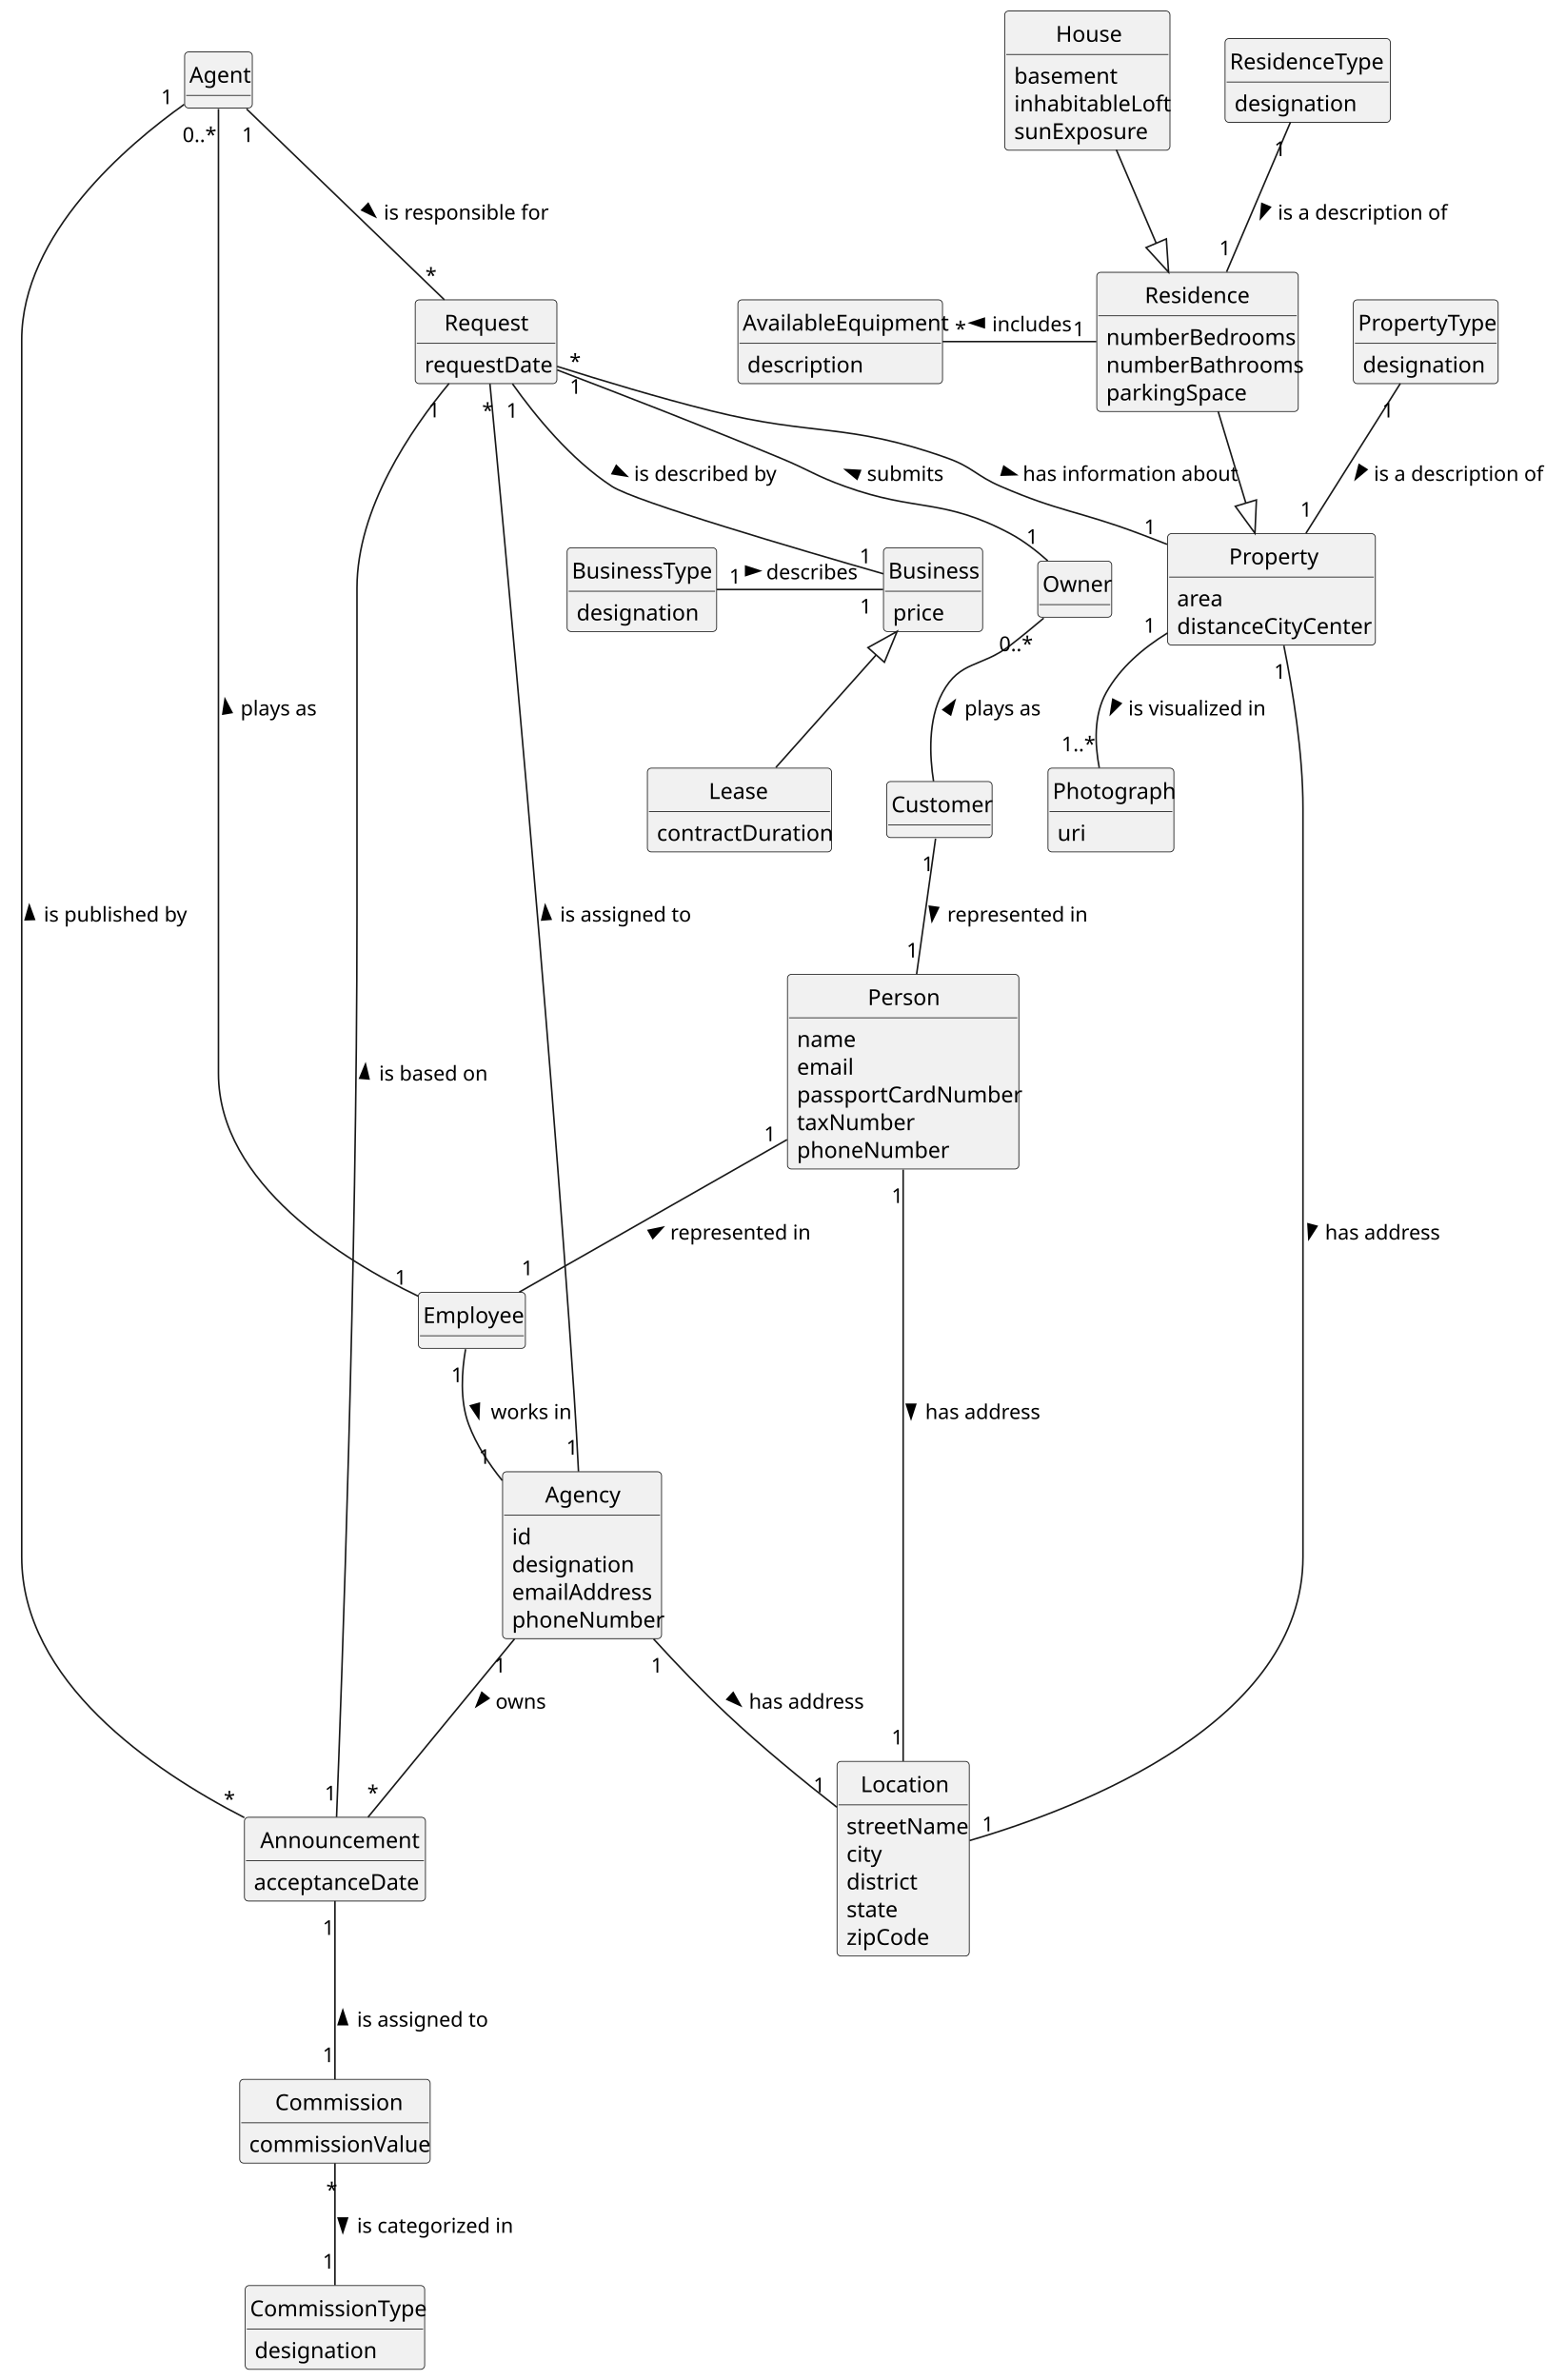
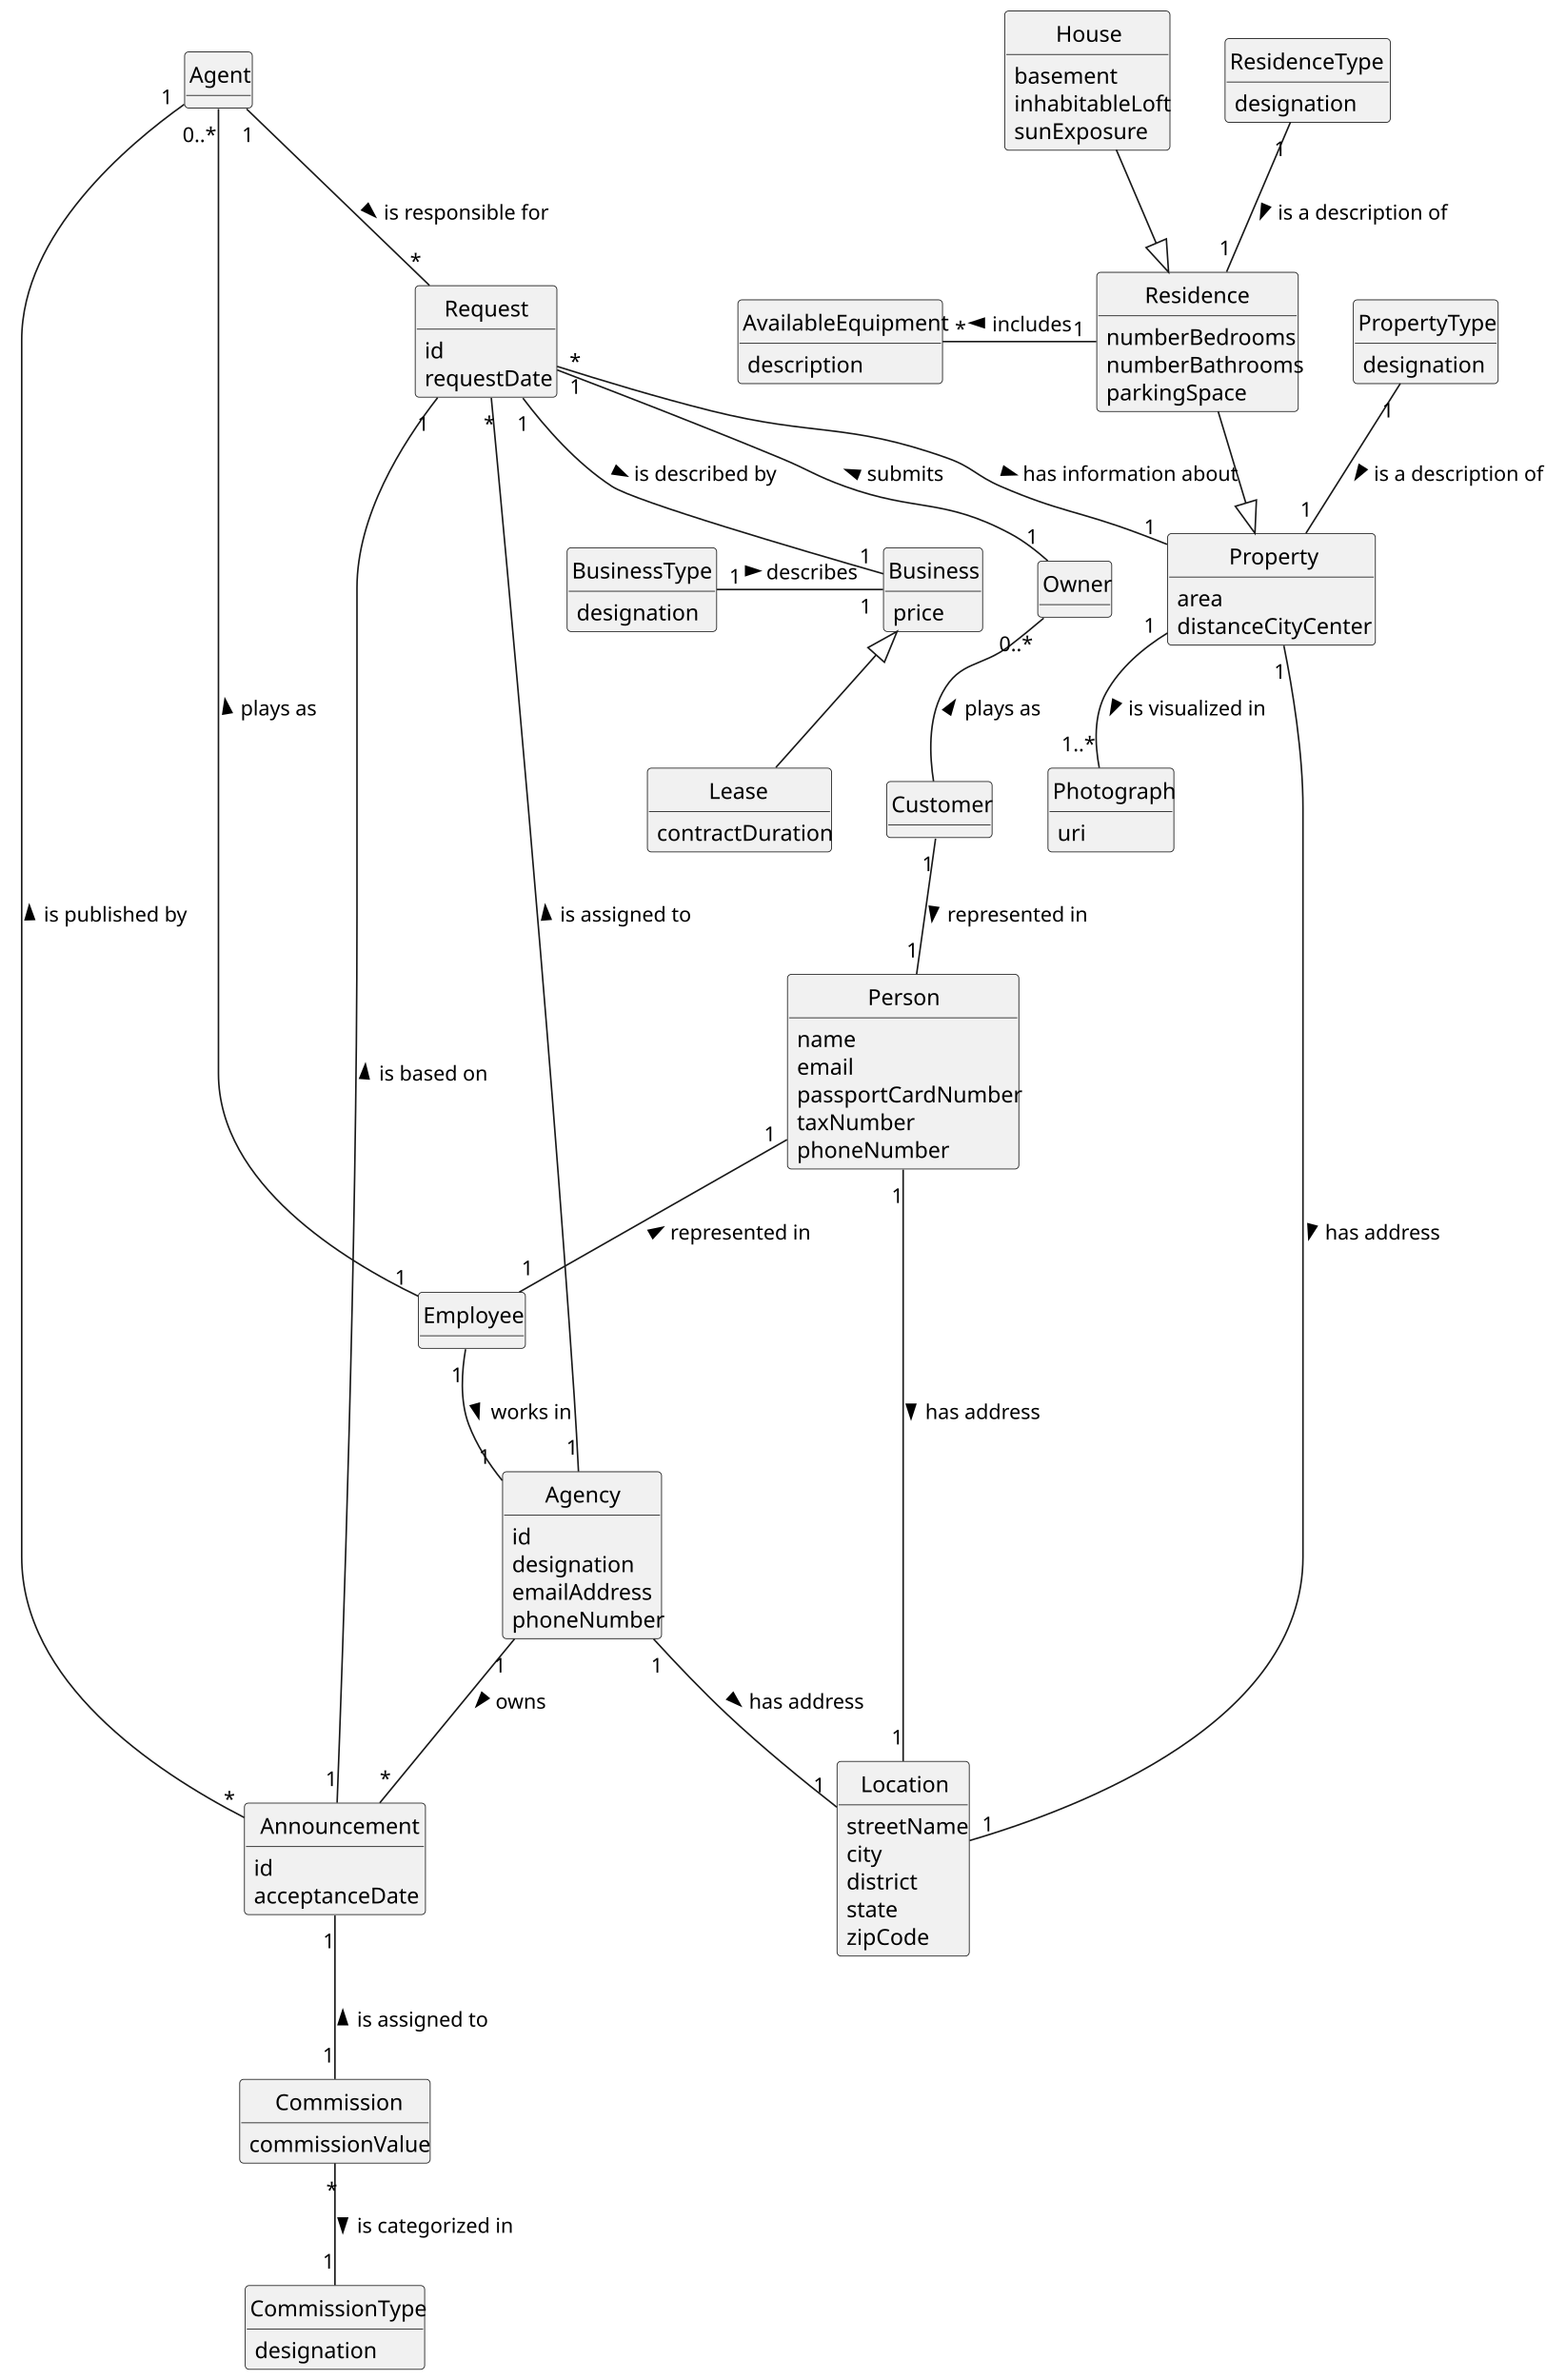
<svg xmlns="http://www.w3.org/2000/svg" contentStyleType="text/css" height="1512px" preserveAspectRatio="none" style="width:982px;height:1512px;background:#FFFFFF;" version="1.1" viewBox="0 0 982 1512" width="982px" zoomAndPan="magnify">
  <defs />
  <g>
    <g id="elem_Agency">
      <rect codeLine="10" fill="#F1F1F1" height="106.047" id="Agency" rx="2.5" ry="2.5" style="stroke:#181818;stroke-width:0.5;" width="101" x="319.295" y="935" />
      <text fill="#000000" font-family="sans-serif" font-size="14" lengthAdjust="spacing" textLength="47" x="346.295" y="954.533">Agency</text>
      <line style="stroke:#181818;stroke-width:0.5;" x1="320.295" x2="419.295" y1="962.609" y2="962.609" />
      <text fill="#000000" font-family="sans-serif" font-size="14" lengthAdjust="spacing" textLength="11" x="325.295" y="981.143">id</text>
      <text fill="#000000" font-family="sans-serif" font-size="14" lengthAdjust="spacing" textLength="73" x="325.295" y="998.752">designation</text>
      <text fill="#000000" font-family="sans-serif" font-size="14" lengthAdjust="spacing" textLength="85" x="325.295" y="1016.361">emailAddress</text>
      <text fill="#000000" font-family="sans-serif" font-size="14" lengthAdjust="spacing" textLength="89" x="325.295" y="1033.971">phoneNumber</text>
    </g>
    <g id="elem_Employee">
      <rect codeLine="17" fill="#F1F1F1" height="35.609" id="Employee" rx="2.5" ry="2.5" style="stroke:#181818;stroke-width:0.5;" width="68" x="265.795" y="821" />
      <text fill="#000000" font-family="sans-serif" font-size="14" lengthAdjust="spacing" textLength="62" x="268.795" y="840.533">Employee</text>
      <line style="stroke:#181818;stroke-width:0.5;" x1="266.795" x2="332.795" y1="848.609" y2="848.609" />
    </g>
    <g id="elem_Person">
      <rect codeLine="20" fill="#F1F1F1" height="123.656" id="Person" rx="2.5" ry="2.5" style="stroke:#181818;stroke-width:0.5;" width="147" x="500.295" y="619" />
      <text fill="#000000" font-family="sans-serif" font-size="14" lengthAdjust="spacing" textLength="45" x="551.295" y="638.533">Person</text>
      <line style="stroke:#181818;stroke-width:0.5;" x1="501.295" x2="646.295" y1="646.609" y2="646.609" />
      <text fill="#000000" font-family="sans-serif" font-size="14" lengthAdjust="spacing" textLength="35" x="506.295" y="665.143">name</text>
      <text fill="#000000" font-family="sans-serif" font-size="14" lengthAdjust="spacing" textLength="33" x="506.295" y="682.752">email</text>
      <text fill="#000000" font-family="sans-serif" font-size="14" lengthAdjust="spacing" textLength="135" x="506.295" y="700.361">passportCardNumber</text>
      <text fill="#000000" font-family="sans-serif" font-size="14" lengthAdjust="spacing" textLength="67" x="506.295" y="717.971">taxNumber</text>
      <text fill="#000000" font-family="sans-serif" font-size="14" lengthAdjust="spacing" textLength="89" x="506.295" y="735.58">phoneNumber</text>
    </g>
    <g id="elem_Owner">
      <rect codeLine="28" fill="#F1F1F1" height="35.609" id="Owner" rx="2.5" ry="2.5" style="stroke:#181818;stroke-width:0.5;" width="47" x="659.295" y="356.5" />
      <text fill="#000000" font-family="sans-serif" font-size="14" lengthAdjust="spacing" textLength="41" x="662.295" y="376.033">Owner</text>
      <line style="stroke:#181818;stroke-width:0.5;" x1="660.295" x2="705.295" y1="384.109" y2="384.109" />
    </g>
    <g id="elem_Agent">
      <rect codeLine="31" fill="#F1F1F1" height="35.609" id="Agent" rx="2.5" ry="2.5" style="stroke:#181818;stroke-width:0.5;" width="43" x="117.295" y="33" />
      <text fill="#000000" font-family="sans-serif" font-size="14" lengthAdjust="spacing" textLength="37" x="120.295" y="52.533">Agent</text>
      <line style="stroke:#181818;stroke-width:0.5;" x1="118.295" x2="159.295" y1="60.609" y2="60.609" />
    </g>
    <g id="elem_Announcement">
-       <rect codeLine="36" fill="#F1F1F1" height="53.219" id="Announcement" rx="2.5" ry="2.5" style="stroke:#181818;stroke-width:0.5;" width="115" x="155.295" y="1154.5" />
-       <text fill="#000000" font-family="sans-serif" font-size="14" lengthAdjust="spacing" textLength="95" x="165.295" y="1174.033">Announcement</text>
-       <line style="stroke:#181818;stroke-width:0.5;" x1="156.295" x2="269.295" y1="1182.109" y2="1182.109" />
-       <text fill="#000000" font-family="sans-serif" font-size="14" lengthAdjust="spacing" textLength="103" x="161.295" y="1200.643">acceptanceDate</text>
+       <rect codeLine="36" fill="#F1F1F1" height="70.828" id="Announcement" rx="2.5" ry="2.5" style="stroke:#181818;stroke-width:0.5;" width="115" x="155.295" y="1145.5" />
+       <text fill="#000000" font-family="sans-serif" font-size="14" lengthAdjust="spacing" textLength="95" x="165.295" y="1165.033">Announcement</text>
+       <line style="stroke:#181818;stroke-width:0.5;" x1="156.295" x2="269.295" y1="1173.109" y2="1173.109" />
+       <text fill="#000000" font-family="sans-serif" font-size="14" lengthAdjust="spacing" textLength="11" x="161.295" y="1191.643">id</text>
+       <text fill="#000000" font-family="sans-serif" font-size="14" lengthAdjust="spacing" textLength="103" x="161.295" y="1209.252">acceptanceDate</text>
    </g>
    <g id="elem_Property">
-       <rect codeLine="41" fill="#F1F1F1" height="70.828" id="Property" rx="2.5" ry="2.5" style="stroke:#181818;stroke-width:0.5;" width="132" x="741.795" y="339" />
+       <rect codeLine="42" fill="#F1F1F1" height="70.828" id="Property" rx="2.5" ry="2.5" style="stroke:#181818;stroke-width:0.5;" width="132" x="741.795" y="339" />
      <text fill="#000000" font-family="sans-serif" font-size="14" lengthAdjust="spacing" textLength="54" x="780.795" y="358.533">Property</text>
      <line style="stroke:#181818;stroke-width:0.5;" x1="742.795" x2="872.795" y1="366.609" y2="366.609" />
      <text fill="#000000" font-family="sans-serif" font-size="14" lengthAdjust="spacing" textLength="29" x="747.795" y="385.143">area</text>
      <text fill="#000000" font-family="sans-serif" font-size="14" lengthAdjust="spacing" textLength="120" x="747.795" y="402.752">distanceCityCenter</text>
    </g>
    <g id="elem_Residence">
-       <rect codeLine="46" fill="#F1F1F1" height="88.438" id="Residence" rx="2.5" ry="2.5" style="stroke:#181818;stroke-width:0.5;" width="128" x="696.795" y="173" />
+       <rect codeLine="47" fill="#F1F1F1" height="88.438" id="Residence" rx="2.5" ry="2.5" style="stroke:#181818;stroke-width:0.5;" width="128" x="696.795" y="173" />
      <text fill="#000000" font-family="sans-serif" font-size="14" lengthAdjust="spacing" textLength="67" x="727.295" y="192.533">Residence</text>
      <line style="stroke:#181818;stroke-width:0.5;" x1="697.795" x2="823.795" y1="200.609" y2="200.609" />
      <text fill="#000000" font-family="sans-serif" font-size="14" lengthAdjust="spacing" textLength="112" x="702.795" y="219.143">numberBedrooms</text>
      <text fill="#000000" font-family="sans-serif" font-size="14" lengthAdjust="spacing" textLength="116" x="702.795" y="236.752">numberBathrooms</text>
      <text fill="#000000" font-family="sans-serif" font-size="14" lengthAdjust="spacing" textLength="87" x="702.795" y="254.361">parkingSpace</text>
    </g>
    <g id="elem_AvailableEquipment">
-       <rect codeLine="52" fill="#F1F1F1" height="53.219" id="AvailableEquipment" rx="2.5" ry="2.5" style="stroke:#181818;stroke-width:0.5;" width="130" x="468.795" y="190.5" />
+       <rect codeLine="53" fill="#F1F1F1" height="53.219" id="AvailableEquipment" rx="2.5" ry="2.5" style="stroke:#181818;stroke-width:0.5;" width="130" x="468.795" y="190.5" />
      <text fill="#000000" font-family="sans-serif" font-size="14" lengthAdjust="spacing" textLength="124" x="471.795" y="210.033">AvailableEquipment</text>
      <line style="stroke:#181818;stroke-width:0.5;" x1="469.795" x2="597.795" y1="218.109" y2="218.109" />
      <text fill="#000000" font-family="sans-serif" font-size="14" lengthAdjust="spacing" textLength="69" x="474.795" y="236.643">description</text>
    </g>
    <g id="elem_House">
-       <rect codeLine="56" fill="#F1F1F1" height="88.438" id="House" rx="2.5" ry="2.5" style="stroke:#181818;stroke-width:0.5;" width="105" x="638.295" y="7" />
+       <rect codeLine="57" fill="#F1F1F1" height="88.438" id="House" rx="2.5" ry="2.5" style="stroke:#181818;stroke-width:0.5;" width="105" x="638.295" y="7" />
      <text fill="#000000" font-family="sans-serif" font-size="14" lengthAdjust="spacing" textLength="40" x="670.795" y="26.533">House</text>
      <line style="stroke:#181818;stroke-width:0.5;" x1="639.295" x2="742.295" y1="34.609" y2="34.609" />
      <text fill="#000000" font-family="sans-serif" font-size="14" lengthAdjust="spacing" textLength="62" x="644.295" y="53.143">basement</text>
      <text fill="#000000" font-family="sans-serif" font-size="14" lengthAdjust="spacing" textLength="93" x="644.295" y="70.752">inhabitableLoft</text>
      <text fill="#000000" font-family="sans-serif" font-size="14" lengthAdjust="spacing" textLength="82" x="644.295" y="88.361">sunExposure</text>
    </g>
    <g id="elem_PropertyType">
-       <rect codeLine="62" fill="#F1F1F1" height="53.219" id="PropertyType" rx="2.5" ry="2.5" style="stroke:#181818;stroke-width:0.5;" width="92" x="859.795" y="190.5" />
+       <rect codeLine="63" fill="#F1F1F1" height="53.219" id="PropertyType" rx="2.5" ry="2.5" style="stroke:#181818;stroke-width:0.5;" width="92" x="859.795" y="190.5" />
      <text fill="#000000" font-family="sans-serif" font-size="14" lengthAdjust="spacing" textLength="86" x="862.795" y="210.033">PropertyType</text>
      <line style="stroke:#181818;stroke-width:0.5;" x1="860.795" x2="950.795" y1="218.109" y2="218.109" />
      <text fill="#000000" font-family="sans-serif" font-size="14" lengthAdjust="spacing" textLength="73" x="865.795" y="236.643">designation</text>
    </g>
    <g id="elem_ResidenceType">
-       <rect codeLine="66" fill="#F1F1F1" height="53.219" id="ResidenceType" rx="2.5" ry="2.5" style="stroke:#181818;stroke-width:0.5;" width="105" x="778.295" y="24.5" />
+       <rect codeLine="67" fill="#F1F1F1" height="53.219" id="ResidenceType" rx="2.5" ry="2.5" style="stroke:#181818;stroke-width:0.5;" width="105" x="778.295" y="24.5" />
      <text fill="#000000" font-family="sans-serif" font-size="14" lengthAdjust="spacing" textLength="99" x="781.295" y="44.033">ResidenceType</text>
      <line style="stroke:#181818;stroke-width:0.5;" x1="779.295" x2="882.295" y1="52.109" y2="52.109" />
      <text fill="#000000" font-family="sans-serif" font-size="14" lengthAdjust="spacing" textLength="73" x="784.295" y="70.643">designation</text>
    </g>
    <g id="elem_Photograph">
-       <rect codeLine="70" fill="#F1F1F1" height="53.219" id="Photograph" rx="2.5" ry="2.5" style="stroke:#181818;stroke-width:0.5;" width="80" x="665.795" y="488" />
+       <rect codeLine="71" fill="#F1F1F1" height="53.219" id="Photograph" rx="2.5" ry="2.5" style="stroke:#181818;stroke-width:0.5;" width="80" x="665.795" y="488" />
      <text fill="#000000" font-family="sans-serif" font-size="14" lengthAdjust="spacing" textLength="74" x="668.795" y="507.533">Photograph</text>
      <line style="stroke:#181818;stroke-width:0.5;" x1="666.795" x2="744.795" y1="515.609" y2="515.609" />
      <text fill="#000000" font-family="sans-serif" font-size="14" lengthAdjust="spacing" textLength="16" x="671.795" y="534.143">uri</text>
    </g>
    <g id="elem_Location">
-       <rect codeLine="74" fill="#F1F1F1" height="123.656" id="Location" rx="2.5" ry="2.5" style="stroke:#181818;stroke-width:0.5;" width="84" x="531.795" y="1119" />
+       <rect codeLine="75" fill="#F1F1F1" height="123.656" id="Location" rx="2.5" ry="2.5" style="stroke:#181818;stroke-width:0.5;" width="84" x="531.795" y="1119" />
      <text fill="#000000" font-family="sans-serif" font-size="14" lengthAdjust="spacing" textLength="54" x="546.795" y="1138.533">Location</text>
      <line style="stroke:#181818;stroke-width:0.5;" x1="532.795" x2="614.795" y1="1146.609" y2="1146.609" />
      <text fill="#000000" font-family="sans-serif" font-size="14" lengthAdjust="spacing" textLength="72" x="537.795" y="1165.143">streetName</text>
      <text fill="#000000" font-family="sans-serif" font-size="14" lengthAdjust="spacing" textLength="21" x="537.795" y="1182.752">city</text>
      <text fill="#000000" font-family="sans-serif" font-size="14" lengthAdjust="spacing" textLength="41" x="537.795" y="1200.361">district</text>
      <text fill="#000000" font-family="sans-serif" font-size="14" lengthAdjust="spacing" textLength="31" x="537.795" y="1217.971">state</text>
      <text fill="#000000" font-family="sans-serif" font-size="14" lengthAdjust="spacing" textLength="51" x="537.795" y="1235.58">zipCode</text>
    </g>
    <g id="elem_Business">
-       <rect codeLine="82" fill="#F1F1F1" height="53.219" id="Business" rx="2.5" ry="2.5" style="stroke:#181818;stroke-width:0.5;" width="63" x="561.295" y="348" />
+       <rect codeLine="83" fill="#F1F1F1" height="53.219" id="Business" rx="2.5" ry="2.5" style="stroke:#181818;stroke-width:0.5;" width="63" x="561.295" y="348" />
      <text fill="#000000" font-family="sans-serif" font-size="14" lengthAdjust="spacing" textLength="57" x="564.295" y="367.533">Business</text>
      <line style="stroke:#181818;stroke-width:0.5;" x1="562.295" x2="623.295" y1="375.609" y2="375.609" />
      <text fill="#000000" font-family="sans-serif" font-size="14" lengthAdjust="spacing" textLength="31" x="567.295" y="394.143">price</text>
    </g>
    <g id="elem_BusinessType">
-       <rect codeLine="86" fill="#F1F1F1" height="53.219" id="BusinessType" rx="2.5" ry="2.5" style="stroke:#181818;stroke-width:0.5;" width="95" x="360.295" y="348" />
+       <rect codeLine="87" fill="#F1F1F1" height="53.219" id="BusinessType" rx="2.5" ry="2.5" style="stroke:#181818;stroke-width:0.5;" width="95" x="360.295" y="348" />
      <text fill="#000000" font-family="sans-serif" font-size="14" lengthAdjust="spacing" textLength="89" x="363.295" y="367.533">BusinessType</text>
      <line style="stroke:#181818;stroke-width:0.5;" x1="361.295" x2="454.295" y1="375.609" y2="375.609" />
      <text fill="#000000" font-family="sans-serif" font-size="14" lengthAdjust="spacing" textLength="73" x="366.295" y="394.143">designation</text>
    </g>
    <g id="elem_Lease">
-       <rect codeLine="90" fill="#F1F1F1" height="53.219" id="Lease" rx="2.5" ry="2.5" style="stroke:#181818;stroke-width:0.5;" width="117" x="411.295" y="488" />
+       <rect codeLine="91" fill="#F1F1F1" height="53.219" id="Lease" rx="2.5" ry="2.5" style="stroke:#181818;stroke-width:0.5;" width="117" x="411.295" y="488" />
      <text fill="#000000" font-family="sans-serif" font-size="14" lengthAdjust="spacing" textLength="39" x="450.295" y="507.533">Lease</text>
      <line style="stroke:#181818;stroke-width:0.5;" x1="412.295" x2="527.295" y1="515.609" y2="515.609" />
      <text fill="#000000" font-family="sans-serif" font-size="14" lengthAdjust="spacing" textLength="105" x="417.295" y="534.143">contractDuration</text>
    </g>
    <g id="elem_Commission">
-       <rect codeLine="94" fill="#F1F1F1" height="53.219" id="Commission" rx="2.5" ry="2.5" style="stroke:#181818;stroke-width:0.5;" width="121" x="152.295" y="1321" />
+       <rect codeLine="95" fill="#F1F1F1" height="53.219" id="Commission" rx="2.5" ry="2.5" style="stroke:#181818;stroke-width:0.5;" width="121" x="152.295" y="1321" />
      <text fill="#000000" font-family="sans-serif" font-size="14" lengthAdjust="spacing" textLength="76" x="174.795" y="1340.533">Commission</text>
      <line style="stroke:#181818;stroke-width:0.5;" x1="153.295" x2="272.295" y1="1348.609" y2="1348.609" />
      <text fill="#000000" font-family="sans-serif" font-size="14" lengthAdjust="spacing" textLength="109" x="158.295" y="1367.143">commissionValue</text>
    </g>
    <g id="elem_CommissionType">
-       <rect codeLine="98" fill="#F1F1F1" height="53.219" id="CommissionType" rx="2.5" ry="2.5" style="stroke:#181818;stroke-width:0.5;" width="114" x="155.795" y="1452" />
+       <rect codeLine="99" fill="#F1F1F1" height="53.219" id="CommissionType" rx="2.5" ry="2.5" style="stroke:#181818;stroke-width:0.5;" width="114" x="155.795" y="1452" />
      <text fill="#000000" font-family="sans-serif" font-size="14" lengthAdjust="spacing" textLength="108" x="158.795" y="1471.533">CommissionType</text>
      <line style="stroke:#181818;stroke-width:0.5;" x1="156.795" x2="268.795" y1="1479.609" y2="1479.609" />
      <text fill="#000000" font-family="sans-serif" font-size="14" lengthAdjust="spacing" textLength="73" x="161.795" y="1498.143">designation</text>
    </g>
    <g id="elem_Request">
-       <rect codeLine="102" fill="#F1F1F1" height="53.219" id="Request" rx="2.5" ry="2.5" style="stroke:#181818;stroke-width:0.5;" width="90" x="263.795" y="190.5" />
-       <text fill="#000000" font-family="sans-serif" font-size="14" lengthAdjust="spacing" textLength="53" x="282.295" y="210.033">Request</text>
-       <line style="stroke:#181818;stroke-width:0.5;" x1="264.795" x2="352.795" y1="218.109" y2="218.109" />
-       <text fill="#000000" font-family="sans-serif" font-size="14" lengthAdjust="spacing" textLength="78" x="269.795" y="236.643">requestDate</text>
+       <rect codeLine="103" fill="#F1F1F1" height="70.828" id="Request" rx="2.5" ry="2.5" style="stroke:#181818;stroke-width:0.5;" width="90" x="263.795" y="181.5" />
+       <text fill="#000000" font-family="sans-serif" font-size="14" lengthAdjust="spacing" textLength="53" x="282.295" y="201.033">Request</text>
+       <line style="stroke:#181818;stroke-width:0.5;" x1="264.795" x2="352.795" y1="209.109" y2="209.109" />
+       <text fill="#000000" font-family="sans-serif" font-size="14" lengthAdjust="spacing" textLength="11" x="269.795" y="227.643">id</text>
+       <text fill="#000000" font-family="sans-serif" font-size="14" lengthAdjust="spacing" textLength="78" x="269.795" y="245.252">requestDate</text>
    </g>
    <g id="elem_Customer">
      <rect fill="#F1F1F1" height="35.609" id="Customer" rx="2.5" ry="2.5" style="stroke:#181818;stroke-width:0.5;" width="67" x="563.295" y="496.5" />
      <text fill="#000000" font-family="sans-serif" font-size="14" lengthAdjust="spacing" textLength="61" x="566.295" y="516.033">Customer</text>
      <line style="stroke:#181818;stroke-width:0.5;" x1="564.295" x2="629.295" y1="524.109" y2="524.109" />
    </g>
    <g id="link_Person_Employee">
-       <path codeLine="107" d="M500.005,724.01 C444.215,755.78 370.505,797.74 329.885,820.87 " fill="none" id="Person-Employee" style="stroke:#181818;stroke-width:1.0;" />
+       <path codeLine="109" d="M500.005,724.01 C444.215,755.78 370.505,797.74 329.885,820.87 " fill="none" id="Person-Employee" style="stroke:#181818;stroke-width:1.0;" />
      <polygon fill="#000000" points="421.14,779.702,411.826,781.623,414.734,786.731,421.14,779.702" style="stroke:#000000;stroke-width:1.0;" />
      <text fill="#000000" font-family="sans-serif" font-size="13" lengthAdjust="spacing" textLength="82" x="425.795" y="787.495">represented in</text>
      <text fill="#000000" font-family="sans-serif" font-size="13" lengthAdjust="spacing" textLength="7" x="485.397" y="724.986">1</text>
      <text fill="#000000" font-family="sans-serif" font-size="13" lengthAdjust="spacing" textLength="7" x="331.361" y="810.154">1</text>
    </g>
    <g id="link_Agent_Employee">
-       <path codeLine="108" d="M138.795,69.24 C138.795,99.12 138.795,162.47 138.795,216 C138.795,216 138.795,216 138.795,682 C138.795,752.06 218.395,800.72 265.655,823.44 " fill="none" id="Agent-Employee" style="stroke:#181818;stroke-width:1.0;" />
+       <path codeLine="110" d="M138.795,69.24 C138.795,99.12 138.795,162.47 138.795,216 C138.795,216 138.795,216 138.795,682 C138.795,752.06 218.395,800.72 265.655,823.44 " fill="none" id="Agent-Employee" style="stroke:#181818;stroke-width:1.0;" />
      <polygon fill="#000000" points="142.966,444.245,141.568,453.652,147.364,452.677,142.966,444.245" style="stroke:#000000;stroke-width:1.0;" />
      <text fill="#000000" font-family="sans-serif" font-size="13" lengthAdjust="spacing" textLength="49" x="152.795" y="454.495">plays as</text>
      <text fill="#000000" font-family="sans-serif" font-size="13" lengthAdjust="spacing" textLength="20" x="115.983" y="90.219">0..*</text>
      <text fill="#000000" font-family="sans-serif" font-size="13" lengthAdjust="spacing" textLength="7" x="250.892" y="816.152">1</text>
    </g>
    <g id="link_Agent_Announcement">
-       <path codeLine="109" d="M117.025,66.32 C81.205,91.8 13.795,148.7 13.795,216 C13.795,216 13.795,216 13.795,989 C13.795,1068.01 96.465,1124.52 155.235,1154.71 " fill="none" id="Agent-Announcement" style="stroke:#181818;stroke-width:1.0;" />
+       <path codeLine="111" d="M117.025,66.32 C81.205,91.8 13.795,148.7 13.795,216 C13.795,216 13.795,216 13.795,989 C13.795,1068.01 96.465,1124.52 155.235,1154.71 " fill="none" id="Agent-Announcement" style="stroke:#181818;stroke-width:1.0;" />
      <polygon fill="#000000" points="18.62,575.179,16,584.322,21.874,584.115,18.62,575.179" style="stroke:#000000;stroke-width:1.0;" />
      <text fill="#000000" font-family="sans-serif" font-size="13" lengthAdjust="spacing" textLength="87" x="27.795" y="585.495">is published by</text>
      <text fill="#000000" font-family="sans-serif" font-size="13" lengthAdjust="spacing" textLength="7" x="102.286" y="66.171">1</text>
-       <text fill="#000000" font-family="sans-serif" font-size="13" lengthAdjust="spacing" textLength="5" x="142.165" y="1147.606">*</text>
+       <text fill="#000000" font-family="sans-serif" font-size="13" lengthAdjust="spacing" textLength="5" x="142.165" y="1147.633">*</text>
    </g>
    <g id="link_Customer_Person">
-       <path codeLine="110" d="M594.375,532.79 C591.525,553.17 586.635,588.14 582.335,618.89 " fill="none" id="Customer-Person" style="stroke:#181818;stroke-width:1.0;" />
+       <path codeLine="112" d="M594.375,532.79 C591.525,553.17 586.635,588.14 582.335,618.89 " fill="none" id="Customer-Person" style="stroke:#181818;stroke-width:1.0;" />
      <polygon fill="#000000" points="592.103,585.128,596.266,576.577,590.445,575.763,592.103,585.128" style="stroke:#000000;stroke-width:1.0;" />
      <text fill="#000000" font-family="sans-serif" font-size="13" lengthAdjust="spacing" textLength="82" x="601.795" y="585.495">represented in</text>
      <text fill="#000000" font-family="sans-serif" font-size="13" lengthAdjust="spacing" textLength="7" x="585.784" y="553.45">1</text>
      <text fill="#000000" font-family="sans-serif" font-size="13" lengthAdjust="spacing" textLength="7" x="575.918" y="608.319">1</text>
    </g>
    <g id="link_Owner_Customer">
-       <path codeLine="111" d="M663.075,392.71 C656.415,398.35 648.885,404.56 641.795,410 C623.305,424.18 609.855,419.49 598.795,440 C589.405,457.42 590.655,480.69 593.095,496.34 " fill="none" id="Owner-Customer" style="stroke:#181818;stroke-width:1.0;" />
+       <path codeLine="113" d="M663.075,392.71 C656.415,398.35 648.885,404.56 641.795,410 C623.305,424.18 609.855,419.49 598.795,440 C589.405,457.42 590.655,480.69 593.095,496.34 " fill="none" id="Owner-Customer" style="stroke:#181818;stroke-width:1.0;" />
      <polygon fill="#000000" points="606.593,445.032,599.096,450.883,603.967,454.173,606.593,445.032" style="stroke:#000000;stroke-width:1.0;" />
      <text fill="#000000" font-family="sans-serif" font-size="13" lengthAdjust="spacing" textLength="49" x="612.795" y="454.495">plays as</text>
      <text fill="#000000" font-family="sans-serif" font-size="13" lengthAdjust="spacing" textLength="20" x="634.716" y="413.681">0..*</text>
    </g>
    <g id="link_Request_Owner">
-       <path codeLine="112" d="M353.965,235.03 C391.975,249.51 447.665,271.05 495.795,291 C514.175,298.62 518.075,302.25 536.795,309 C582.455,325.46 598.945,316.21 641.795,339 C650.335,343.54 658.705,350.09 665.635,356.26 " fill="none" id="Request-Owner" style="stroke:#181818;stroke-width:1.0;" />
+       <path codeLine="114" d="M353.965,235.03 C391.975,249.51 447.665,271.05 495.795,291 C514.175,298.62 518.075,302.25 536.795,309 C582.455,325.46 598.945,316.21 641.795,339 C650.335,343.54 658.705,350.09 665.635,356.26 " fill="none" id="Request-Owner" style="stroke:#181818;stroke-width:1.0;" />
      <polygon fill="#000000" points="537.135,298.363,544.5,304.381,546.63,298.903,537.135,298.363" style="stroke:#000000;stroke-width:1.0;" />
      <text fill="#000000" font-family="sans-serif" font-size="13" lengthAdjust="spacing" textLength="46" x="550.795" y="305.495">submits</text>
-       <text fill="#000000" font-family="sans-serif" font-size="13" lengthAdjust="spacing" textLength="5" x="361.861" y="234.197">*</text>
+       <text fill="#000000" font-family="sans-serif" font-size="13" lengthAdjust="spacing" textLength="5" x="361.861" y="234.23">*</text>
      <text fill="#000000" font-family="sans-serif" font-size="13" lengthAdjust="spacing" textLength="7" x="652.05" y="345.509">1</text>
    </g>
    <g id="link_Residence_Property">
-       <path codeLine="113" d="M773.885,261.32 C779.345,279.36 785.735,300.51 791.485,319.55 " fill="none" id="Residence-to-Property" style="stroke:#181818;stroke-width:1.0;" />
+       <path codeLine="115" d="M773.885,261.32 C779.345,279.36 785.735,300.51 791.485,319.55 " fill="none" id="Residence-to-Property" style="stroke:#181818;stroke-width:1.0;" />
      <polygon fill="none" points="798.215,317.6,797.295,338.77,784.815,321.65,798.215,317.6" style="stroke:#181818;stroke-width:1.0;" />
    </g>
    <g id="link_House_Residence">
-       <path codeLine="114" d="M709.185,95.09 C716.915,113.19 726.045,134.59 734.465,154.31 " fill="none" id="House-to-Residence" style="stroke:#181818;stroke-width:1.0;" />
+       <path codeLine="116" d="M709.185,95.09 C716.915,113.19 726.045,134.59 734.465,154.31 " fill="none" id="House-to-Residence" style="stroke:#181818;stroke-width:1.0;" />
      <polygon fill="none" points="740.995,151.77,742.405,172.91,728.115,157.27,740.995,151.77" style="stroke:#181818;stroke-width:1.0;" />
    </g>
    <g id="link_Employee_Agency">
-       <path codeLine="115" d="M295.785,857.15 C293.455,870.6 291.985,889.57 297.795,905 C302.605,917.76 310.405,929.84 319.125,940.59 " fill="none" id="Employee-Agency" style="stroke:#181818;stroke-width:1.0;" />
+       <path codeLine="117" d="M295.785,857.15 C293.455,870.6 291.985,889.57 297.795,905 C302.605,917.76 310.405,929.84 319.125,940.59 " fill="none" id="Employee-Agency" style="stroke:#181818;stroke-width:1.0;" />
      <polygon fill="#000000" points="304.142,900.991,304.536,891.489,298.875,893.072,304.142,900.991" style="stroke:#000000;stroke-width:1.0;" />
      <text fill="#000000" font-family="sans-serif" font-size="13" lengthAdjust="spacing" textLength="48" x="311.795" y="901.495">works in</text>
      <text fill="#000000" font-family="sans-serif" font-size="13" lengthAdjust="spacing" textLength="7" x="286.673" y="878.104">1</text>
      <text fill="#000000" font-family="sans-serif" font-size="13" lengthAdjust="spacing" textLength="7" x="304.169" y="929.969">1</text>
    </g>
    <g id="link_PropertyType_Property">
-       <path codeLine="116" d="M889.615,243.68 C873.245,269.64 847.845,309.95 829.695,338.76 " fill="none" id="PropertyType-Property" style="stroke:#181818;stroke-width:1.0;" />
+       <path codeLine="118" d="M889.615,243.68 C873.245,269.64 847.845,309.95 829.695,338.76 " fill="none" id="PropertyType-Property" style="stroke:#181818;stroke-width:1.0;" />
      <polygon fill="#000000" points="861.129,304.406,868.438,298.32,863.466,295.187,861.129,304.406" style="stroke:#000000;stroke-width:1.0;" />
      <text fill="#000000" font-family="sans-serif" font-size="13" lengthAdjust="spacing" textLength="102" x="872.795" y="305.495">is a description of</text>
      <text fill="#000000" font-family="sans-serif" font-size="13" lengthAdjust="spacing" textLength="7" x="878.064" y="265.21">1</text>
      <text fill="#000000" font-family="sans-serif" font-size="13" lengthAdjust="spacing" textLength="7" x="826.088" y="328.239">1</text>
    </g>
    <g id="link_ResidenceType_Residence">
-       <path codeLine="117" d="M819.855,77.62 C809.015,103.03 792.195,142.43 779.275,172.7 " fill="none" id="ResidenceType-Residence" style="stroke:#181818;stroke-width:1.0;" />
+       <path codeLine="119" d="M819.855,77.62 C809.015,103.03 792.195,142.43 779.275,172.7 " fill="none" id="ResidenceType-Residence" style="stroke:#181818;stroke-width:1.0;" />
      <polygon fill="#000000" points="800.832,138.774,807.086,131.609,801.68,129.302,800.832,138.774" style="stroke:#000000;stroke-width:1.0;" />
      <text fill="#000000" font-family="sans-serif" font-size="13" lengthAdjust="spacing" textLength="102" x="811.795" y="139.495">is a description of</text>
      <text fill="#000000" font-family="sans-serif" font-size="13" lengthAdjust="spacing" textLength="7" x="809.516" y="99.136">1</text>
      <text fill="#000000" font-family="sans-serif" font-size="13" lengthAdjust="spacing" textLength="7" x="774.569" y="162.18">1</text>
    </g>
    <g id="link_Property_Photograph">
-       <path codeLine="118" d="M741.715,402.15 C726.225,411.69 711.675,424.13 702.795,440 C694.755,454.38 695.575,472.93 698.375,487.8 " fill="none" id="Property-Photograph" style="stroke:#181818;stroke-width:1.0;" />
+       <path codeLine="120" d="M741.715,402.15 C726.225,411.69 711.675,424.13 702.795,440 C694.755,454.38 695.575,472.93 698.375,487.8 " fill="none" id="Property-Photograph" style="stroke:#181818;stroke-width:1.0;" />
      <polygon fill="#000000" points="705.538,453.637,712.244,446.893,706.999,444.24,705.538,453.637" style="stroke:#000000;stroke-width:1.0;" />
      <text fill="#000000" font-family="sans-serif" font-size="13" lengthAdjust="spacing" textLength="84" x="716.795" y="454.495">is visualized in</text>
      <text fill="#000000" font-family="sans-serif" font-size="13" lengthAdjust="spacing" textLength="7" x="726.67" y="401.947">1</text>
      <text fill="#000000" font-family="sans-serif" font-size="13" lengthAdjust="spacing" textLength="20" x="674.347" y="477.286">1..*</text>
    </g>
    <g id="link_Property_Location">
-       <path codeLine="119" d="M815.645,410.18 C821.245,437.97 827.795,478.03 827.795,513.5 C827.795,513.5 827.795,513.5 827.795,989 C827.795,1093.69 688.245,1148.12 616.025,1169.28 " fill="none" id="Property-Location" style="stroke:#181818;stroke-width:1.0;" />
+       <path codeLine="121" d="M815.645,410.18 C821.245,437.97 827.795,478.03 827.795,513.5 C827.795,513.5 827.795,513.5 827.795,989 C827.795,1093.69 688.245,1148.12 616.025,1169.28 " fill="none" id="Property-Location" style="stroke:#181818;stroke-width:1.0;" />
      <polygon fill="#000000" points="831.524,787.011,836.666,779.011,830.982,777.516,831.524,787.011" style="stroke:#000000;stroke-width:1.0;" />
      <text fill="#000000" font-family="sans-serif" font-size="13" lengthAdjust="spacing" textLength="71" x="841.795" y="787.495">has address</text>
      <text fill="#000000" font-family="sans-serif" font-size="13" lengthAdjust="spacing" textLength="7" x="809.393" y="431.228">1</text>
      <text fill="#000000" font-family="sans-serif" font-size="13" lengthAdjust="spacing" textLength="7" x="623.885" y="1163.446">1</text>
    </g>
    <g id="link_Person_Location">
-       <path codeLine="120" d="M573.795,743.06 C573.795,838.77 573.795,1023.05 573.795,1118.83 " fill="none" id="Person-Location" style="stroke:#181818;stroke-width:1.0;" />
+       <path codeLine="122" d="M573.795,743.06 C573.795,838.77 573.795,1023.05 573.795,1118.83 " fill="none" id="Person-Location" style="stroke:#181818;stroke-width:1.0;" />
      <polygon fill="#000000" points="578.795,901.176,581.734,892.131,575.856,892.131,578.795,901.176" style="stroke:#000000;stroke-width:1.0;" />
      <text fill="#000000" font-family="sans-serif" font-size="13" lengthAdjust="spacing" textLength="71" x="587.795" y="901.495">has address</text>
      <text fill="#000000" font-family="sans-serif" font-size="13" lengthAdjust="spacing" textLength="7" x="566.412" y="764.256">1</text>
      <text fill="#000000" font-family="sans-serif" font-size="13" lengthAdjust="spacing" textLength="7" x="566.39" y="1108.252">1</text>
    </g>
    <g id="link_Agency_Location">
-       <path codeLine="121" d="M415.225,1041.23 C429.655,1057.04 445.985,1074.13 461.795,1089 C483.875,1109.77 510.105,1131.23 531.635,1148.1 " fill="none" id="Agency-Location" style="stroke:#181818;stroke-width:1.0;" />
+       <path codeLine="123" d="M415.225,1041.23 C429.655,1057.04 445.985,1074.13 461.795,1089 C483.875,1109.77 510.105,1131.23 531.635,1148.1 " fill="none" id="Agency-Location" style="stroke:#181818;stroke-width:1.0;" />
      <polygon fill="#000000" points="470.478,1083.557,465.803,1075.275,461.828,1079.605,470.478,1083.557" style="stroke:#000000;stroke-width:1.0;" />
      <text fill="#000000" font-family="sans-serif" font-size="13" lengthAdjust="spacing" textLength="71" x="475.795" y="1085.495">has address</text>
      <text fill="#000000" font-family="sans-serif" font-size="13" lengthAdjust="spacing" textLength="7" x="413.598" y="1062.59">1</text>
      <text fill="#000000" font-family="sans-serif" font-size="13" lengthAdjust="spacing" textLength="7" x="516.787" y="1138.625">1</text>
    </g>
    <g id="link_AvailableEquipment_Residence">
-       <path codeLine="122" d="M598.845,217 C629.505,217 665.965,217 696.525,217 " fill="none" id="AvailableEquipment-Residence" style="stroke:#181818;stroke-width:1.0;" />
+       <path codeLine="124" d="M598.845,217 C629.505,217 665.965,217 696.525,217 " fill="none" id="AvailableEquipment-Residence" style="stroke:#181818;stroke-width:1.0;" />
      <polygon fill="#000000" points="616.295,205.176,625.34,208.115,625.34,202.237,616.295,205.176" style="stroke:#000000;stroke-width:1.0;" />
      <text fill="#000000" font-family="sans-serif" font-size="13" lengthAdjust="spacing" textLength="48" x="630.295" y="210.495">includes</text>
      <text fill="#000000" font-family="sans-serif" font-size="13" lengthAdjust="spacing" textLength="5" x="606.656" y="213.578">*</text>
      <text fill="#000000" font-family="sans-serif" font-size="13" lengthAdjust="spacing" textLength="7" x="681.689" y="213.565">1</text>
    </g>
    <g id="link_Announcement_Commission">
-       <path codeLine="123" d="M212.795,1207.7 C212.795,1238.61 212.795,1290.15 212.795,1320.98 " fill="none" id="Announcement-Commission" style="stroke:#181818;stroke-width:1.0;" />
+       <path codeLine="125" d="M212.795,1216.89 C212.795,1248.01 212.795,1292.86 212.795,1320.81 " fill="none" id="Announcement-Commission" style="stroke:#181818;stroke-width:1.0;" />
      <polygon fill="#000000" points="217.795,1277.176,214.856,1286.221,220.734,1286.221,217.795,1277.176" style="stroke:#000000;stroke-width:1.0;" />
      <text fill="#000000" font-family="sans-serif" font-size="13" lengthAdjust="spacing" textLength="81" x="226.795" y="1287.495">is assigned to</text>
-       <text fill="#000000" font-family="sans-serif" font-size="13" lengthAdjust="spacing" textLength="7" x="204.986" y="1229.235">1</text>
-       <text fill="#000000" font-family="sans-serif" font-size="13" lengthAdjust="spacing" textLength="7" x="204.942" y="1310.077">1</text>
+       <text fill="#000000" font-family="sans-serif" font-size="13" lengthAdjust="spacing" textLength="7" x="205.215" y="1237.698">1</text>
+       <text fill="#000000" font-family="sans-serif" font-size="13" lengthAdjust="spacing" textLength="7" x="204.986" y="1310.298">1</text>
    </g>
    <g id="link_Agency_Announcement">
-       <path codeLine="124" d="M326.895,1041.19 C296.665,1077.97 257.485,1125.63 233.795,1154.45 " fill="none" id="Agency-Announcement" style="stroke:#181818;stroke-width:1.0;" />
-       <polygon fill="#000000" points="302.62,1084.038,310.634,1078.917,306.094,1075.185,302.62,1084.038" style="stroke:#000000;stroke-width:1.0;" />
+       <path codeLine="126" d="M326.895,1041.19 C299.655,1074.33 265.165,1116.29 241.275,1145.36 " fill="none" id="Agency-Announcement" style="stroke:#181818;stroke-width:1.0;" />
+       <polygon fill="#000000" points="302.62,1084.039,310.634,1078.917,306.093,1075.185,302.62,1084.039" style="stroke:#000000;stroke-width:1.0;" />
      <text fill="#000000" font-family="sans-serif" font-size="13" lengthAdjust="spacing" textLength="30" x="314.795" y="1085.495">owns</text>
      <text fill="#000000" font-family="sans-serif" font-size="13" lengthAdjust="spacing" textLength="7" x="313.95" y="1062.545">1</text>
-       <text fill="#000000" font-family="sans-serif" font-size="13" lengthAdjust="spacing" textLength="5" x="233.305" y="1143.54">*</text>
+       <text fill="#000000" font-family="sans-serif" font-size="13" lengthAdjust="spacing" textLength="5" x="241.228" y="1134.586">*</text>
    </g>
    <g id="link_Request_Property">
-       <path codeLine="125" d="M353.895,232.76 C381.895,241.62 418.725,252.74 451.795,261 C517.755,277.47 537.745,268.19 601.795,291 C617.905,296.74 620.095,302.22 635.795,309 C673.725,325.38 685.105,324.48 723.795,339 C729.555,341.16 735.505,343.46 741.455,345.82 " fill="none" id="Request-Property" style="stroke:#181818;stroke-width:1.0;" />
+       <path codeLine="127" d="M353.895,232.76 C381.895,241.62 418.725,252.74 451.795,261 C517.755,277.47 537.745,268.19 601.795,291 C617.905,296.74 620.095,302.22 635.795,309 C673.725,325.38 685.105,324.48 723.795,339 C729.555,341.16 735.505,343.46 741.455,345.82 " fill="none" id="Request-Property" style="stroke:#181818;stroke-width:1.0;" />
      <polygon fill="#000000" points="645.595,301.576,637.735,296.222,636.089,301.864,645.595,301.576" style="stroke:#000000;stroke-width:1.0;" />
      <text fill="#000000" font-family="sans-serif" font-size="13" lengthAdjust="spacing" textLength="124" x="649.795" y="305.495">has information about</text>
-       <text fill="#000000" font-family="sans-serif" font-size="13" lengthAdjust="spacing" textLength="7" x="361.945" y="250.201">1</text>
+       <text fill="#000000" font-family="sans-serif" font-size="13" lengthAdjust="spacing" textLength="7" x="361.945" y="250.234">1</text>
      <text fill="#000000" font-family="sans-serif" font-size="13" lengthAdjust="spacing" textLength="7" x="726.816" y="339.332">1</text>
    </g>
    <g id="link_Request_Business">
-       <path codeLine="126" d="M325.575,243.84 C340.055,264.24 362.715,291.99 388.795,309 C403.495,318.59 507.685,349.18 561.205,364.53 " fill="none" id="Request-Business" style="stroke:#181818;stroke-width:1.0;" />
-       <polygon fill="#000000" points="398.245,302.455,391.535,295.716,388.855,300.947,398.245,302.455" style="stroke:#000000;stroke-width:1.0;" />
+       <path codeLine="128" d="M332.215,252.92 C346.555,271.9 366.415,294.41 388.795,309 C403.495,318.59 507.685,349.18 561.205,364.53 " fill="none" id="Request-Business" style="stroke:#181818;stroke-width:1.0;" />
+       <polygon fill="#000000" points="398.29,302.366,391.447,295.762,388.871,301.045,398.29,302.366" style="stroke:#000000;stroke-width:1.0;" />
      <text fill="#000000" font-family="sans-serif" font-size="13" lengthAdjust="spacing" textLength="88" x="402.795" y="305.495">is described by</text>
-       <text fill="#000000" font-family="sans-serif" font-size="13" lengthAdjust="spacing" textLength="7" x="321.646" y="265.407">1</text>
+       <text fill="#000000" font-family="sans-serif" font-size="13" lengthAdjust="spacing" textLength="7" x="328.514" y="273.733">1</text>
      <text fill="#000000" font-family="sans-serif" font-size="13" lengthAdjust="spacing" textLength="7" x="546.091" y="357.885">1</text>
    </g>
    <g id="link_Business_Lease">
-       <path codeLine="127" d="M556.575,416.13 C536.005,439.22 510.855,467.43 492.935,487.54 " fill="none" id="Business-backto-Lease" style="stroke:#181818;stroke-width:1.0;" />
+       <path codeLine="129" d="M556.575,416.13 C536.005,439.22 510.855,467.43 492.935,487.54 " fill="none" id="Business-backto-Lease" style="stroke:#181818;stroke-width:1.0;" />
      <polygon fill="none" points="551.415,411.41,569.945,401.13,561.865,420.72,551.415,411.41" style="stroke:#181818;stroke-width:1.0;" />
    </g>
    <g id="link_BusinessType_Business">
-       <path codeLine="128" d="M455.435,374.5 C488.625,374.5 531.975,374.5 561.025,374.5 " fill="none" id="BusinessType-Business" style="stroke:#181818;stroke-width:1.0;" />
+       <path codeLine="130" d="M455.435,374.5 C488.625,374.5 531.975,374.5 561.025,374.5 " fill="none" id="BusinessType-Business" style="stroke:#181818;stroke-width:1.0;" />
      <polygon fill="#000000" points="482.795,362.676,473.75,359.737,473.75,365.615,482.795,362.676" style="stroke:#000000;stroke-width:1.0;" />
      <text fill="#000000" font-family="sans-serif" font-size="13" lengthAdjust="spacing" textLength="56" x="486.795" y="367.995">describes</text>
      <text fill="#000000" font-family="sans-serif" font-size="13" lengthAdjust="spacing" textLength="7" x="463.266" y="370.78">1</text>
      <text fill="#000000" font-family="sans-serif" font-size="13" lengthAdjust="spacing" textLength="7" x="546.31" y="389.76">1</text>
    </g>
    <g id="link_Announcement_Request">
-       <path codeLine="129" d="M213.825,1154.32 C217.055,1071.36 226.795,803.09 226.795,581 C226.795,373.5 226.795,373.5 226.795,373.5 C226.795,322.99 261.065,272.8 285.295,243.62 " fill="none" id="Announcement-Request" style="stroke:#181818;stroke-width:1.0;" />
-       <polygon fill="#000000" points="232.186,676.191,228.549,684.979,234.409,685.438,232.186,676.191" style="stroke:#000000;stroke-width:1.0;" />
+       <path codeLine="131" d="M214.175,1145.23 C217.705,1053.19 226.795,795.54 226.795,581 C226.795,373.5 226.795,373.5 226.795,373.5 C226.795,327.87 254.765,282.51 278.025,252.65 " fill="none" id="Announcement-Request" style="stroke:#181818;stroke-width:1.0;" />
+       <polygon fill="#000000" points="232.152,676.188,228.575,685.001,234.438,685.42,232.152,676.188" style="stroke:#000000;stroke-width:1.0;" />
      <text fill="#000000" font-family="sans-serif" font-size="13" lengthAdjust="spacing" textLength="71" x="240.795" y="686.495">is  based on</text>
-       <text fill="#000000" font-family="sans-serif" font-size="13" lengthAdjust="spacing" textLength="7" x="206.254" y="1143.811">1</text>
-       <text fill="#000000" font-family="sans-serif" font-size="13" lengthAdjust="spacing" textLength="7" x="272.051" y="265.136">1</text>
+       <text fill="#000000" font-family="sans-serif" font-size="13" lengthAdjust="spacing" textLength="7" x="206.784" y="1134.703">1</text>
+       <text fill="#000000" font-family="sans-serif" font-size="13" lengthAdjust="spacing" textLength="7" x="265.135" y="273.692">1</text>
    </g>
    <g id="link_Commission_CommissionType">
-       <path codeLine="130" d="M212.795,1374.3 C212.795,1396.79 212.795,1429.26 212.795,1451.75 " fill="none" id="Commission-CommissionType" style="stroke:#181818;stroke-width:1.0;" />
+       <path codeLine="132" d="M212.795,1374.3 C212.795,1396.79 212.795,1429.26 212.795,1451.75 " fill="none" id="Commission-CommissionType" style="stroke:#181818;stroke-width:1.0;" />
      <polygon fill="#000000" points="217.795,1418.176,220.734,1409.131,214.856,1409.131,217.795,1418.176" style="stroke:#000000;stroke-width:1.0;" />
      <text fill="#000000" font-family="sans-serif" font-size="13" lengthAdjust="spacing" textLength="95" x="226.795" y="1418.495">is categorized in</text>
      <text fill="#000000" font-family="sans-serif" font-size="13" lengthAdjust="spacing" textLength="5" x="207.217" y="1395.858">*</text>
      <text fill="#000000" font-family="sans-serif" font-size="13" lengthAdjust="spacing" textLength="7" x="204.986" y="1441.225">1</text>
    </g>
    <g id="link_Agency_Request">
-       <path codeLine="131" d="M367.515,934.82 C366.755,919.41 365.835,902.52 364.795,887 C348.025,636.1 319.745,332.93 311.265,243.81 " fill="none" id="Agency-Request" style="stroke:#181818;stroke-width:1.0;" />
-       <polygon fill="#000000" points="346.389,575.192,344.194,584.446,350.053,583.969,346.389,575.192" style="stroke:#000000;stroke-width:1.0;" />
+       <path codeLine="133" d="M367.515,934.82 C366.755,919.41 365.835,902.52 364.795,887 C348.555,643.95 321.505,351.85 312.125,252.79 " fill="none" id="Agency-Request" style="stroke:#181818;stroke-width:1.0;" />
+       <polygon fill="#000000" points="346.39,575.192,344.193,584.446,350.052,583.97,346.39,575.192" style="stroke:#000000;stroke-width:1.0;" />
      <text fill="#000000" font-family="sans-serif" font-size="13" lengthAdjust="spacing" textLength="81" x="355.795" y="585.495">is assigned to</text>
      <text fill="#000000" font-family="sans-serif" font-size="13" lengthAdjust="spacing" textLength="7" x="359.738" y="924.115">1</text>
-       <text fill="#000000" font-family="sans-serif" font-size="13" lengthAdjust="spacing" textLength="5" x="306.258" y="265.37">*</text>
+       <text fill="#000000" font-family="sans-serif" font-size="13" lengthAdjust="spacing" textLength="5" x="307.268" y="273.856">*</text>
    </g>
    <g id="link_Agent_Request">
-       <path codeLine="132" d="M156.665,69.24 C186.675,98.19 247.325,156.7 282.305,190.44 " fill="none" id="Agent-Request" style="stroke:#181818;stroke-width:1.0;" />
-       <polygon fill="#000000" points="238.394,137.647,233.924,129.252,229.844,133.483,238.394,137.647" style="stroke:#000000;stroke-width:1.0;" />
+       <path codeLine="134" d="M156.665,69.24 C184.115,95.72 237.205,146.94 272.835,181.31 " fill="none" id="Agent-Request" style="stroke:#181818;stroke-width:1.0;" />
+       <polygon fill="#000000" points="238.394,137.647,233.924,129.252,229.844,133.482,238.394,137.647" style="stroke:#000000;stroke-width:1.0;" />
      <text fill="#000000" font-family="sans-serif" font-size="13" lengthAdjust="spacing" textLength="98" x="243.795" y="139.495">is responsible for</text>
      <text fill="#000000" font-family="sans-serif" font-size="13" lengthAdjust="spacing" textLength="7" x="153.707" y="90.219">1</text>
-       <text fill="#000000" font-family="sans-serif" font-size="13" lengthAdjust="spacing" textLength="5" x="270.239" y="179.527">*</text>
+       <text fill="#000000" font-family="sans-serif" font-size="13" lengthAdjust="spacing" textLength="5" x="260.504" y="170.527">*</text>
    </g>
  </g>
</svg>
